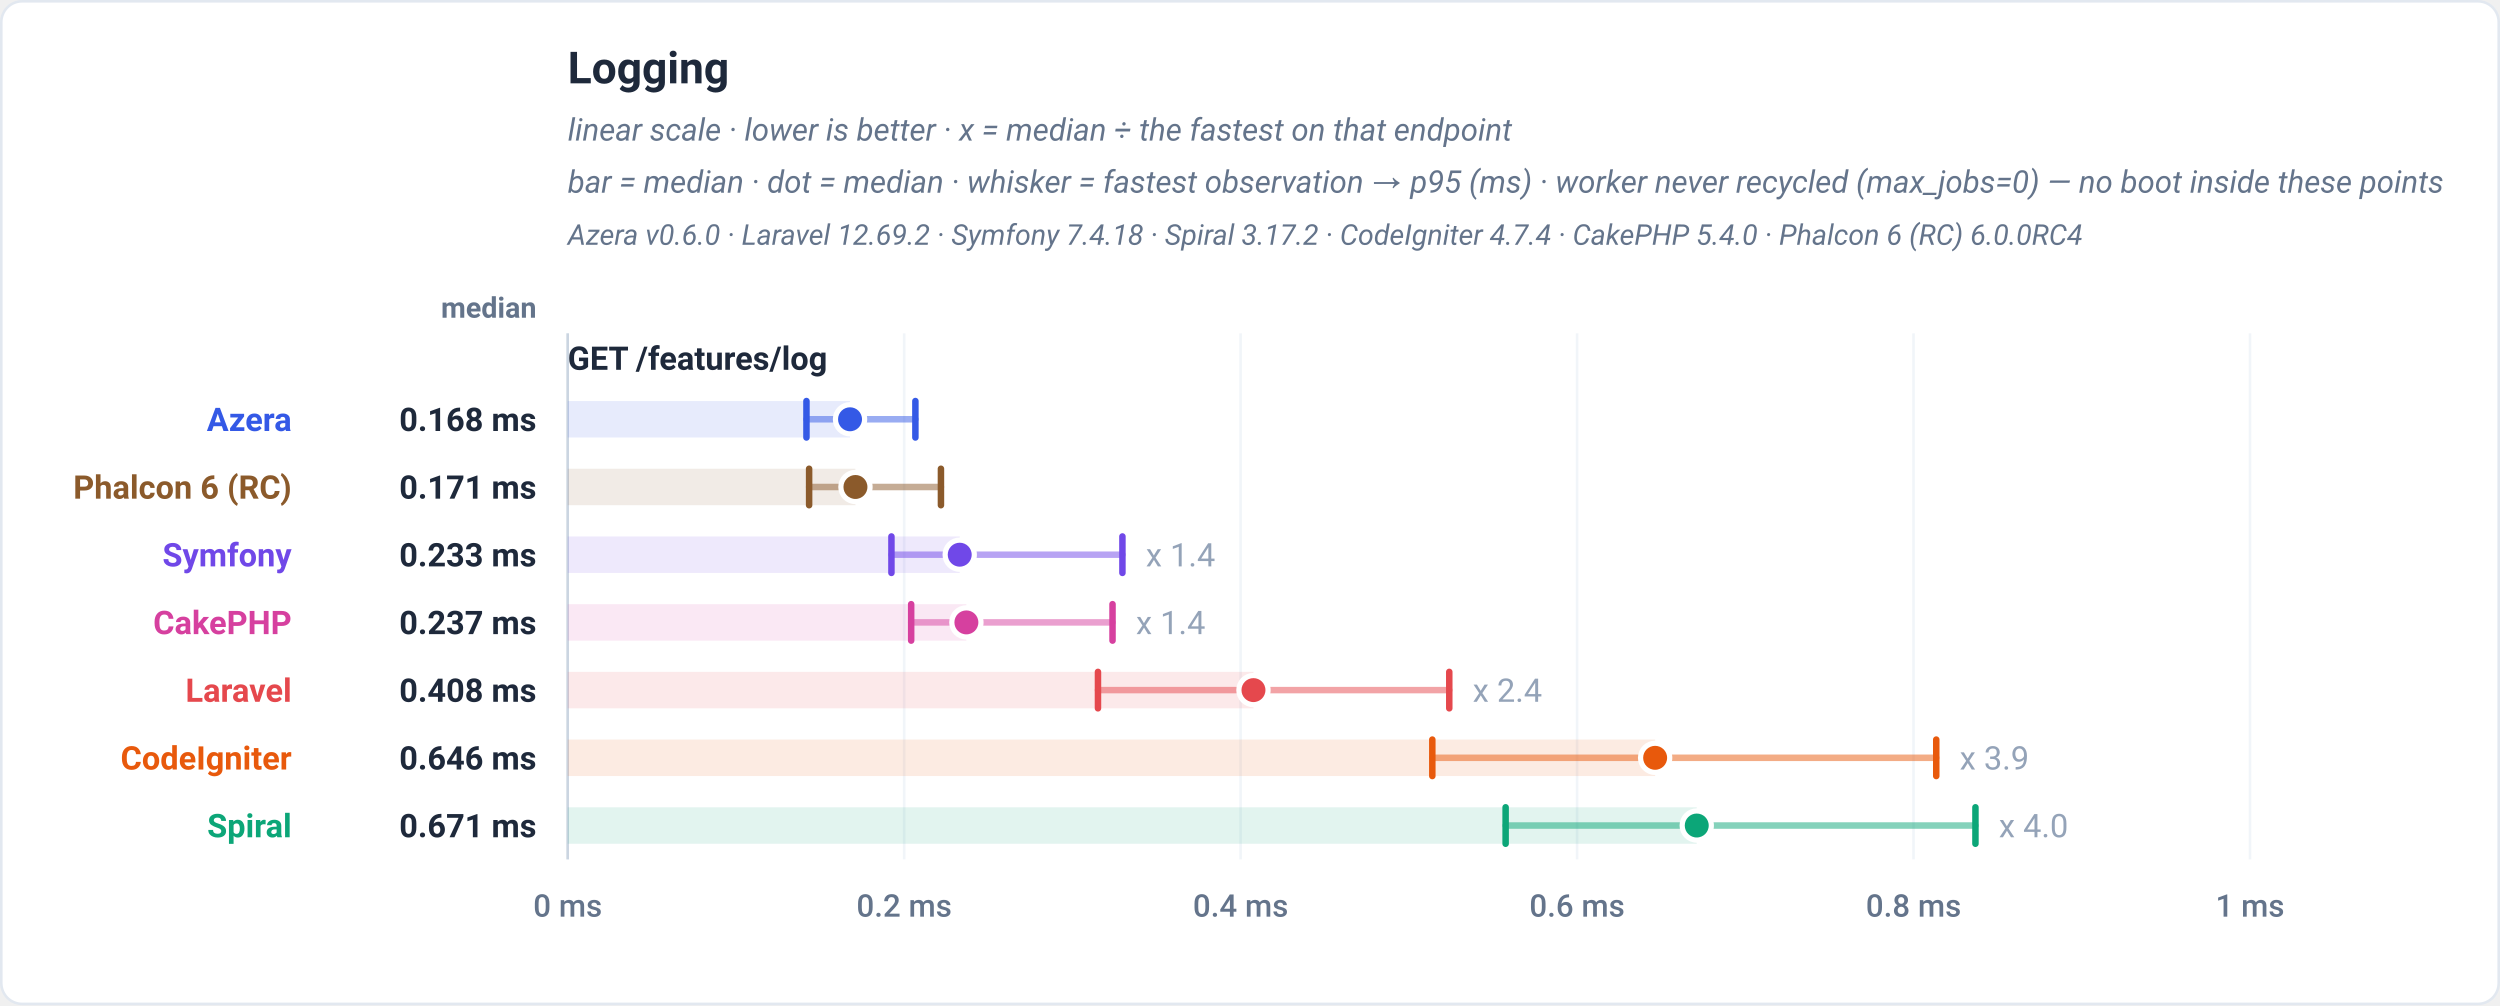
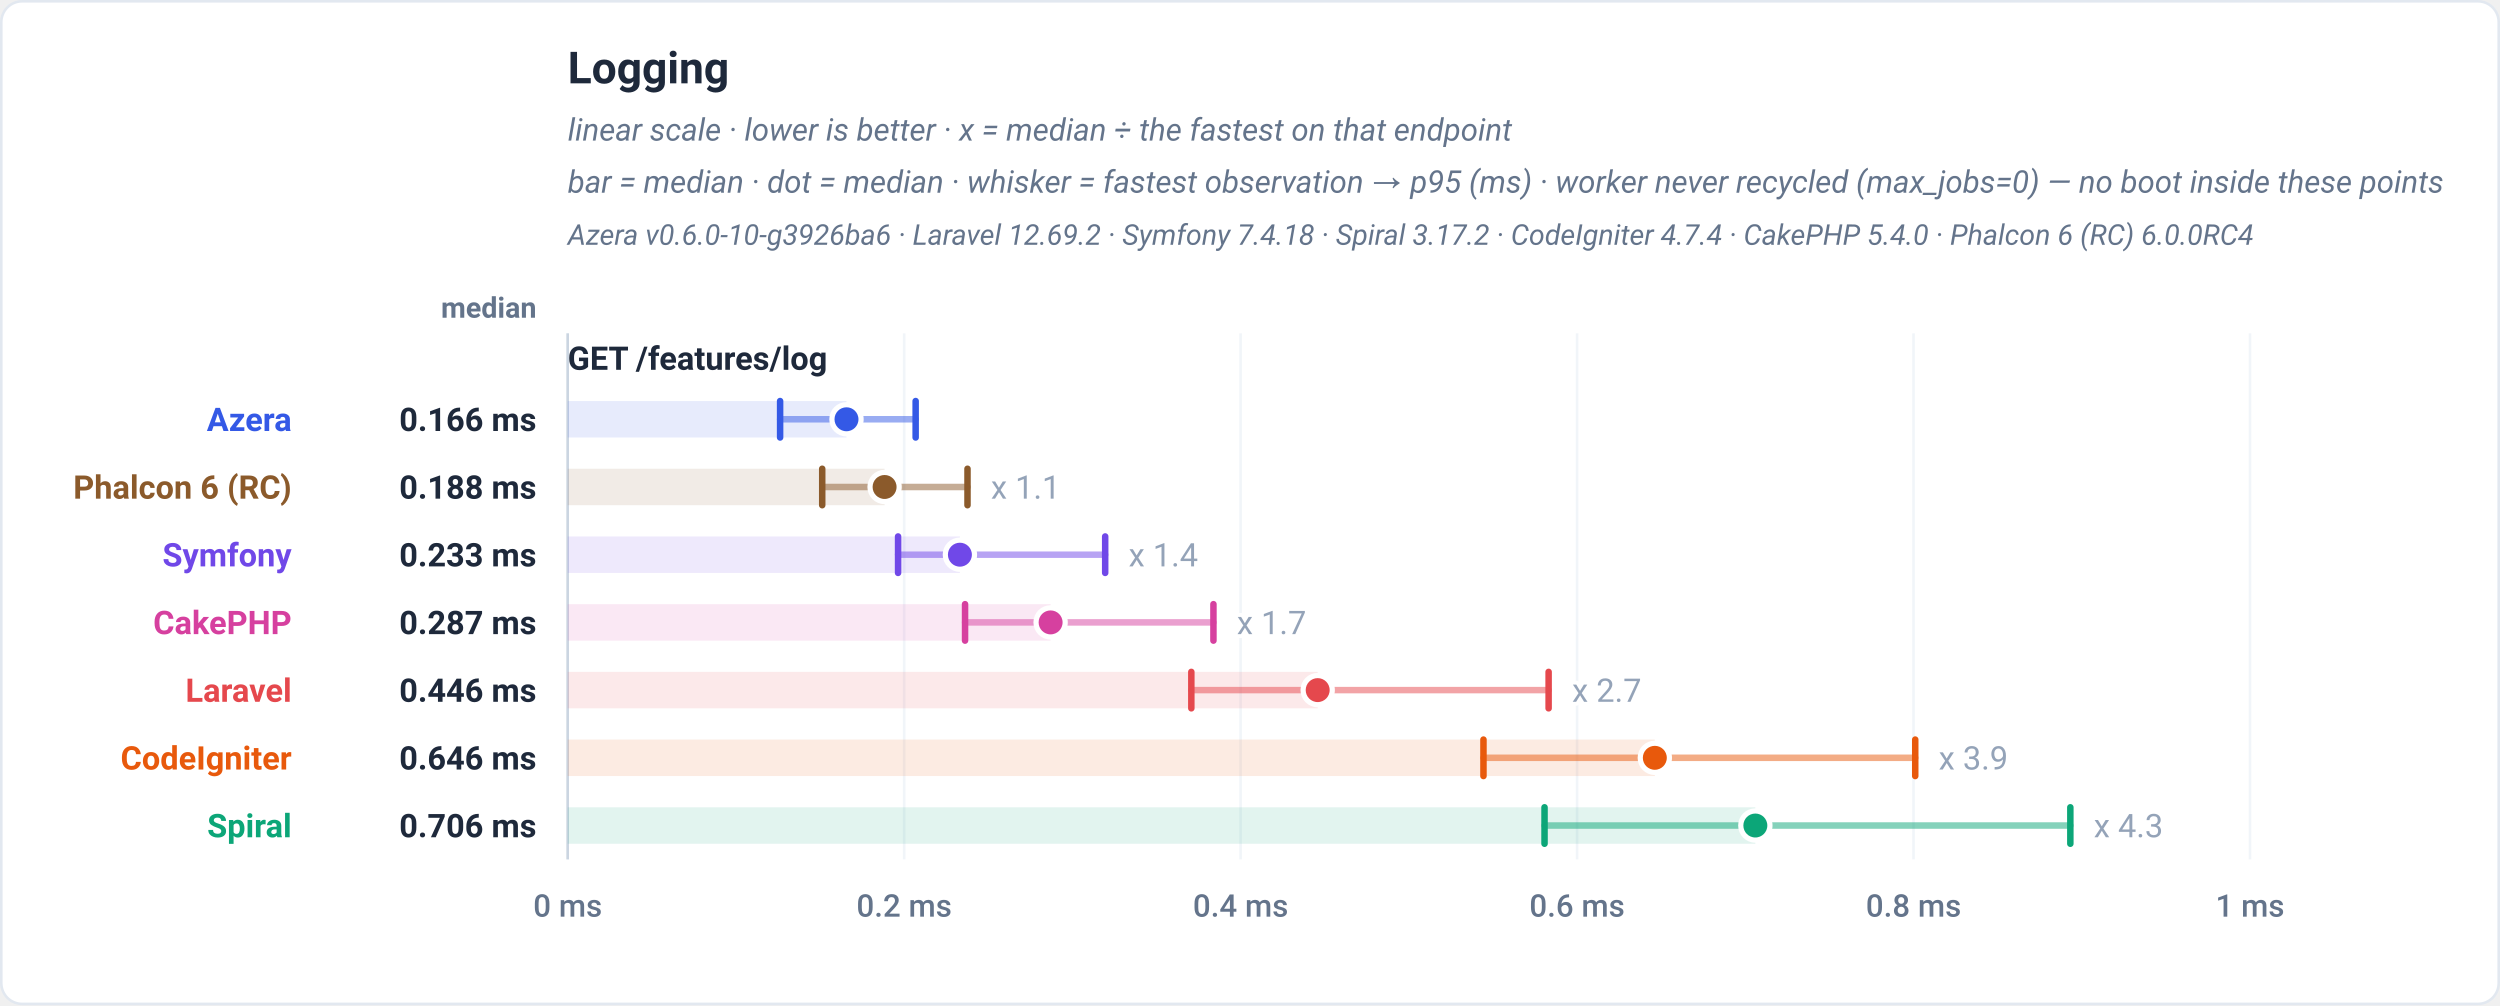
<svg xmlns="http://www.w3.org/2000/svg" viewBox="0 0 960 386" width="960" height="386" role="img" font-family="-apple-system,BlinkMacSystemFont,'Segoe UI',Roboto,Helvetica,Arial,sans-serif">
  <rect x="0.5" y="0.5" width="959" height="385" rx="8" fill="#ffffff" stroke="#e2e8f0" />
  <text x="218" y="32" font-family="-apple-system,BlinkMacSystemFont,'Segoe UI',Roboto,Helvetica,Arial,sans-serif" font-size="17" font-weight="700" fill="#1e293b" text-anchor="start">Logging</text>
  <text x="218" y="54" font-family="-apple-system,BlinkMacSystemFont,'Segoe UI',Roboto,Helvetica,Arial,sans-serif" font-size="12" font-weight="400" fill="#64748b" text-anchor="start" font-style="italic">linear scale · lower is better · x = median ÷ the fastest on that endpoint</text>
  <text x="218" y="74" font-family="-apple-system,BlinkMacSystemFont,'Segoe UI',Roboto,Helvetica,Arial,sans-serif" font-size="12" font-weight="400" fill="#64748b" text-anchor="start" font-style="italic">bar = median · dot = median · whisker = fastest observation → p95 (ms) · worker never recycled (max_jobs=0) — no boot inside these points</text>
-   <text x="218" y="94" font-family="-apple-system,BlinkMacSystemFont,'Segoe UI',Roboto,Helvetica,Arial,sans-serif" font-size="11" font-weight="400" fill="#64748b" text-anchor="start" font-style="italic">Azera v0.6.0 · Laravel 12.69.2 · Symfony 7.4.18 · Spiral 3.17.2 · CodeIgniter 4.7.4 · CakePHP 5.4.0 · Phalcon 6 (RC) 6.0.0RC4</text>
+   <text x="218" y="94" font-family="-apple-system,BlinkMacSystemFont,'Segoe UI',Roboto,Helvetica,Arial,sans-serif" font-size="11" font-weight="400" fill="#64748b" text-anchor="start" font-style="italic">Azera v0.6.0-10-g3926ba6 · Laravel 12.69.2 · Symfony 7.4.18 · Spiral 3.17.2 · CodeIgniter 4.7.4 · CakePHP 5.4.0 · Phalcon 6 (RC) 6.0.0RC4</text>
  <text x="206" y="122" font-family="-apple-system,BlinkMacSystemFont,'Segoe UI',Roboto,Helvetica,Arial,sans-serif" font-size="11" font-weight="600" fill="#64748b" text-anchor="end">median</text>
  <line x1="218" y1="128" x2="218" y2="330" stroke="#f1f5f9" stroke-width="1" />
  <text x="218" y="352" font-family="-apple-system,BlinkMacSystemFont,'Segoe UI',Roboto,Helvetica,Arial,sans-serif" font-size="12" font-weight="500" fill="#64748b" text-anchor="middle">0 ms</text>
  <line x1="347.2" y1="128" x2="347.2" y2="330" stroke="#f1f5f9" stroke-width="1" />
  <text x="347.2" y="352" font-family="-apple-system,BlinkMacSystemFont,'Segoe UI',Roboto,Helvetica,Arial,sans-serif" font-size="12" font-weight="500" fill="#64748b" text-anchor="middle">0.2 ms</text>
  <line x1="476.4" y1="128" x2="476.4" y2="330" stroke="#f1f5f9" stroke-width="1" />
  <text x="476.4" y="352" font-family="-apple-system,BlinkMacSystemFont,'Segoe UI',Roboto,Helvetica,Arial,sans-serif" font-size="12" font-weight="500" fill="#64748b" text-anchor="middle">0.4 ms</text>
  <line x1="605.6" y1="128" x2="605.6" y2="330" stroke="#f1f5f9" stroke-width="1" />
  <text x="605.6" y="352" font-family="-apple-system,BlinkMacSystemFont,'Segoe UI',Roboto,Helvetica,Arial,sans-serif" font-size="12" font-weight="500" fill="#64748b" text-anchor="middle">0.6 ms</text>
  <line x1="734.8" y1="128" x2="734.8" y2="330" stroke="#f1f5f9" stroke-width="1" />
  <text x="734.8" y="352" font-family="-apple-system,BlinkMacSystemFont,'Segoe UI',Roboto,Helvetica,Arial,sans-serif" font-size="12" font-weight="500" fill="#64748b" text-anchor="middle">0.8 ms</text>
  <line x1="864" y1="128" x2="864" y2="330" stroke="#f1f5f9" stroke-width="1" />
  <text x="864" y="352" font-family="-apple-system,BlinkMacSystemFont,'Segoe UI',Roboto,Helvetica,Arial,sans-serif" font-size="12" font-weight="500" fill="#64748b" text-anchor="middle">1 ms</text>
  <line x1="218" y1="128" x2="218" y2="330" stroke="#cbd5e1" stroke-width="1" />
  <text x="218" y="142" font-family="-apple-system,BlinkMacSystemFont,'Segoe UI',Roboto,Helvetica,Arial,sans-serif" font-size="12.5" font-weight="700" fill="#1e293b" text-anchor="start">GET /features/log</text>
-   <rect x="218" y="154" width="108.41" height="14" fill="#3459e6" fill-opacity="0.12" />
-   <line x1="309.68" y1="161" x2="351.51" y2="161" stroke="#3459e6" stroke-width="2.5" stroke-linecap="round" opacity="0.5" />
-   <line x1="309.68" y1="154" x2="309.68" y2="168" stroke="#3459e6" stroke-width="2.5" stroke-linecap="round" />
-   <line x1="351.51" y1="154" x2="351.51" y2="168" stroke="#3459e6" stroke-width="2.5" stroke-linecap="round" />
-   <circle cx="326.41" cy="161" r="5.6" fill="#3459e6" stroke="#ffffff" stroke-width="2" />
+   <rect x="218" y="154" width="107.05" height="14" fill="#3459e6" fill-opacity="0.12" />
+   <line x1="299.56" y1="161" x2="351.61" y2="161" stroke="#3459e6" stroke-width="2.5" stroke-linecap="round" opacity="0.5" />
+   <line x1="299.56" y1="154" x2="299.56" y2="168" stroke="#3459e6" stroke-width="2.5" stroke-linecap="round" />
+   <line x1="351.61" y1="154" x2="351.61" y2="168" stroke="#3459e6" stroke-width="2.5" stroke-linecap="round" />
+   <circle cx="325.05" cy="161" r="5.6" fill="#3459e6" stroke="#ffffff" stroke-width="2" />
  <text x="112" y="165.5" font-family="-apple-system,BlinkMacSystemFont,'Segoe UI',Roboto,Helvetica,Arial,sans-serif" font-size="12.5" font-weight="700" fill="#3459e6" text-anchor="end">Azera</text>
-   <text x="206" y="165.5" font-family="-apple-system,BlinkMacSystemFont,'Segoe UI',Roboto,Helvetica,Arial,sans-serif" font-size="12.5" font-weight="700" fill="#1e293b" text-anchor="end">0.168 ms</text>
-   <rect x="218" y="180" width="110.49" height="14" fill="#8b5a2b" fill-opacity="0.12" />
-   <line x1="310.7" y1="187" x2="361.32" y2="187" stroke="#8b5a2b" stroke-width="2.5" stroke-linecap="round" opacity="0.5" />
-   <line x1="310.7" y1="180" x2="310.7" y2="194" stroke="#8b5a2b" stroke-width="2.5" stroke-linecap="round" />
-   <line x1="361.32" y1="180" x2="361.32" y2="194" stroke="#8b5a2b" stroke-width="2.5" stroke-linecap="round" />
-   <circle cx="328.49" cy="187" r="5.6" fill="#8b5a2b" stroke="#ffffff" stroke-width="2" />
+   <text x="206" y="165.5" font-family="-apple-system,BlinkMacSystemFont,'Segoe UI',Roboto,Helvetica,Arial,sans-serif" font-size="12.5" font-weight="700" fill="#1e293b" text-anchor="end">0.166 ms</text>
+   <rect x="218" y="180" width="121.68" height="14" fill="#8b5a2b" fill-opacity="0.12" />
+   <line x1="315.73" y1="187" x2="371.52" y2="187" stroke="#8b5a2b" stroke-width="2.5" stroke-linecap="round" opacity="0.5" />
+   <line x1="315.73" y1="180" x2="315.73" y2="194" stroke="#8b5a2b" stroke-width="2.5" stroke-linecap="round" />
+   <line x1="371.52" y1="180" x2="371.52" y2="194" stroke="#8b5a2b" stroke-width="2.5" stroke-linecap="round" />
+   <circle cx="339.68" cy="187" r="5.6" fill="#8b5a2b" stroke="#ffffff" stroke-width="2" />
+   <text x="380.52" y="191.5" font-family="-apple-system,BlinkMacSystemFont,'Segoe UI',Roboto,Helvetica,Arial,sans-serif" font-size="12.5" font-weight="400" fill="#94a3b8" text-anchor="start" stroke="#ffffff" stroke-width="3" paint-order="stroke" stroke-linejoin="round">x 1.1</text>
  <text x="112" y="191.5" font-family="-apple-system,BlinkMacSystemFont,'Segoe UI',Roboto,Helvetica,Arial,sans-serif" font-size="12.5" font-weight="700" fill="#8b5a2b" text-anchor="end">Phalcon 6 (RC)</text>
-   <text x="206" y="191.5" font-family="-apple-system,BlinkMacSystemFont,'Segoe UI',Roboto,Helvetica,Arial,sans-serif" font-size="12.5" font-weight="700" fill="#1e293b" text-anchor="end">0.171 ms</text>
-   <rect x="218" y="206" width="150.53" height="14" fill="#7048e8" fill-opacity="0.12" />
-   <line x1="342.31" y1="213" x2="431.01" y2="213" stroke="#7048e8" stroke-width="2.5" stroke-linecap="round" opacity="0.5" />
-   <line x1="342.31" y1="206" x2="342.31" y2="220" stroke="#7048e8" stroke-width="2.5" stroke-linecap="round" />
-   <line x1="431.01" y1="206" x2="431.01" y2="220" stroke="#7048e8" stroke-width="2.5" stroke-linecap="round" />
-   <circle cx="368.53" cy="213" r="5.6" fill="#7048e8" stroke="#ffffff" stroke-width="2" />
-   <text x="440.01" y="217.5" font-family="-apple-system,BlinkMacSystemFont,'Segoe UI',Roboto,Helvetica,Arial,sans-serif" font-size="12.5" font-weight="400" fill="#94a3b8" text-anchor="start" stroke="#ffffff" stroke-width="3" paint-order="stroke" stroke-linejoin="round">x 1.4</text>
+   <text x="206" y="191.5" font-family="-apple-system,BlinkMacSystemFont,'Segoe UI',Roboto,Helvetica,Arial,sans-serif" font-size="12.5" font-weight="700" fill="#1e293b" text-anchor="end">0.188 ms</text>
+   <rect x="218" y="206" width="150.6" height="14" fill="#7048e8" fill-opacity="0.12" />
+   <line x1="344.86" y1="213" x2="424.39" y2="213" stroke="#7048e8" stroke-width="2.5" stroke-linecap="round" opacity="0.5" />
+   <line x1="344.86" y1="206" x2="344.86" y2="220" stroke="#7048e8" stroke-width="2.5" stroke-linecap="round" />
+   <line x1="424.39" y1="206" x2="424.39" y2="220" stroke="#7048e8" stroke-width="2.5" stroke-linecap="round" />
+   <circle cx="368.6" cy="213" r="5.6" fill="#7048e8" stroke="#ffffff" stroke-width="2" />
+   <text x="433.39" y="217.5" font-family="-apple-system,BlinkMacSystemFont,'Segoe UI',Roboto,Helvetica,Arial,sans-serif" font-size="12.5" font-weight="400" fill="#94a3b8" text-anchor="start" stroke="#ffffff" stroke-width="3" paint-order="stroke" stroke-linejoin="round">x 1.4</text>
  <text x="112" y="217.5" font-family="-apple-system,BlinkMacSystemFont,'Segoe UI',Roboto,Helvetica,Arial,sans-serif" font-size="12.5" font-weight="700" fill="#7048e8" text-anchor="end">Symfony</text>
  <text x="206" y="217.5" font-family="-apple-system,BlinkMacSystemFont,'Segoe UI',Roboto,Helvetica,Arial,sans-serif" font-size="12.5" font-weight="700" fill="#1e293b" text-anchor="end">0.233 ms</text>
-   <rect x="218" y="232" width="153.09" height="14" fill="#d6409f" fill-opacity="0.12" />
-   <line x1="349.89" y1="239" x2="427.21" y2="239" stroke="#d6409f" stroke-width="2.5" stroke-linecap="round" opacity="0.5" />
-   <line x1="349.89" y1="232" x2="349.89" y2="246" stroke="#d6409f" stroke-width="2.5" stroke-linecap="round" />
-   <line x1="427.21" y1="232" x2="427.21" y2="246" stroke="#d6409f" stroke-width="2.5" stroke-linecap="round" />
-   <circle cx="371.09" cy="239" r="5.6" fill="#d6409f" stroke="#ffffff" stroke-width="2" />
-   <text x="436.21" y="243.5" font-family="-apple-system,BlinkMacSystemFont,'Segoe UI',Roboto,Helvetica,Arial,sans-serif" font-size="12.5" font-weight="400" fill="#94a3b8" text-anchor="start" stroke="#ffffff" stroke-width="3" paint-order="stroke" stroke-linejoin="round">x 1.4</text>
+   <rect x="218" y="232" width="185.43" height="14" fill="#d6409f" fill-opacity="0.12" />
+   <line x1="370.58" y1="239" x2="465.96" y2="239" stroke="#d6409f" stroke-width="2.5" stroke-linecap="round" opacity="0.5" />
+   <line x1="370.58" y1="232" x2="370.58" y2="246" stroke="#d6409f" stroke-width="2.5" stroke-linecap="round" />
+   <line x1="465.96" y1="232" x2="465.96" y2="246" stroke="#d6409f" stroke-width="2.5" stroke-linecap="round" />
+   <circle cx="403.43" cy="239" r="5.6" fill="#d6409f" stroke="#ffffff" stroke-width="2" />
+   <text x="474.96" y="243.5" font-family="-apple-system,BlinkMacSystemFont,'Segoe UI',Roboto,Helvetica,Arial,sans-serif" font-size="12.5" font-weight="400" fill="#94a3b8" text-anchor="start" stroke="#ffffff" stroke-width="3" paint-order="stroke" stroke-linejoin="round">x 1.7</text>
  <text x="112" y="243.5" font-family="-apple-system,BlinkMacSystemFont,'Segoe UI',Roboto,Helvetica,Arial,sans-serif" font-size="12.5" font-weight="700" fill="#d6409f" text-anchor="end">CakePHP</text>
-   <text x="206" y="243.5" font-family="-apple-system,BlinkMacSystemFont,'Segoe UI',Roboto,Helvetica,Arial,sans-serif" font-size="12.5" font-weight="700" fill="#1e293b" text-anchor="end">0.237 ms</text>
-   <rect x="218" y="258" width="263.33" height="14" fill="#e5484d" fill-opacity="0.12" />
-   <line x1="421.62" y1="265" x2="556.52" y2="265" stroke="#e5484d" stroke-width="2.5" stroke-linecap="round" opacity="0.5" />
-   <line x1="421.62" y1="258" x2="421.62" y2="272" stroke="#e5484d" stroke-width="2.5" stroke-linecap="round" />
-   <line x1="556.52" y1="258" x2="556.52" y2="272" stroke="#e5484d" stroke-width="2.5" stroke-linecap="round" />
-   <circle cx="481.33" cy="265" r="5.6" fill="#e5484d" stroke="#ffffff" stroke-width="2" />
-   <text x="565.52" y="269.5" font-family="-apple-system,BlinkMacSystemFont,'Segoe UI',Roboto,Helvetica,Arial,sans-serif" font-size="12.5" font-weight="400" fill="#94a3b8" text-anchor="start" stroke="#ffffff" stroke-width="3" paint-order="stroke" stroke-linejoin="round">x 2.4</text>
+   <text x="206" y="243.5" font-family="-apple-system,BlinkMacSystemFont,'Segoe UI',Roboto,Helvetica,Arial,sans-serif" font-size="12.5" font-weight="700" fill="#1e293b" text-anchor="end">0.287 ms</text>
+   <rect x="218" y="258" width="287.99" height="14" fill="#e5484d" fill-opacity="0.12" />
+   <line x1="457.47" y1="265" x2="594.67" y2="265" stroke="#e5484d" stroke-width="2.5" stroke-linecap="round" opacity="0.5" />
+   <line x1="457.47" y1="258" x2="457.47" y2="272" stroke="#e5484d" stroke-width="2.5" stroke-linecap="round" />
+   <line x1="594.67" y1="258" x2="594.67" y2="272" stroke="#e5484d" stroke-width="2.5" stroke-linecap="round" />
+   <circle cx="505.99" cy="265" r="5.6" fill="#e5484d" stroke="#ffffff" stroke-width="2" />
+   <text x="603.67" y="269.5" font-family="-apple-system,BlinkMacSystemFont,'Segoe UI',Roboto,Helvetica,Arial,sans-serif" font-size="12.5" font-weight="400" fill="#94a3b8" text-anchor="start" stroke="#ffffff" stroke-width="3" paint-order="stroke" stroke-linejoin="round">x 2.7</text>
  <text x="112" y="269.5" font-family="-apple-system,BlinkMacSystemFont,'Segoe UI',Roboto,Helvetica,Arial,sans-serif" font-size="12.5" font-weight="700" fill="#e5484d" text-anchor="end">Laravel</text>
-   <text x="206" y="269.5" font-family="-apple-system,BlinkMacSystemFont,'Segoe UI',Roboto,Helvetica,Arial,sans-serif" font-size="12.5" font-weight="700" fill="#1e293b" text-anchor="end">0.408 ms</text>
-   <rect x="218" y="284" width="417.57" height="14" fill="#e8590c" fill-opacity="0.12" />
-   <line x1="550.01" y1="291" x2="743.52" y2="291" stroke="#e8590c" stroke-width="2.5" stroke-linecap="round" opacity="0.5" />
-   <line x1="550.01" y1="284" x2="550.01" y2="298" stroke="#e8590c" stroke-width="2.5" stroke-linecap="round" />
-   <line x1="743.52" y1="284" x2="743.52" y2="298" stroke="#e8590c" stroke-width="2.5" stroke-linecap="round" />
-   <circle cx="635.57" cy="291" r="5.6" fill="#e8590c" stroke="#ffffff" stroke-width="2" />
-   <text x="752.52" y="295.5" font-family="-apple-system,BlinkMacSystemFont,'Segoe UI',Roboto,Helvetica,Arial,sans-serif" font-size="12.5" font-weight="400" fill="#94a3b8" text-anchor="start" stroke="#ffffff" stroke-width="3" paint-order="stroke" stroke-linejoin="round">x 3.9</text>
+   <text x="206" y="269.5" font-family="-apple-system,BlinkMacSystemFont,'Segoe UI',Roboto,Helvetica,Arial,sans-serif" font-size="12.5" font-weight="700" fill="#1e293b" text-anchor="end">0.446 ms</text>
+   <rect x="218" y="284" width="417.45" height="14" fill="#e8590c" fill-opacity="0.12" />
+   <line x1="569.65" y1="291" x2="735.45" y2="291" stroke="#e8590c" stroke-width="2.5" stroke-linecap="round" opacity="0.5" />
+   <line x1="569.65" y1="284" x2="569.65" y2="298" stroke="#e8590c" stroke-width="2.5" stroke-linecap="round" />
+   <line x1="735.45" y1="284" x2="735.45" y2="298" stroke="#e8590c" stroke-width="2.5" stroke-linecap="round" />
+   <circle cx="635.45" cy="291" r="5.6" fill="#e8590c" stroke="#ffffff" stroke-width="2" />
+   <text x="744.45" y="295.5" font-family="-apple-system,BlinkMacSystemFont,'Segoe UI',Roboto,Helvetica,Arial,sans-serif" font-size="12.5" font-weight="400" fill="#94a3b8" text-anchor="start" stroke="#ffffff" stroke-width="3" paint-order="stroke" stroke-linejoin="round">x 3.9</text>
  <text x="112" y="295.5" font-family="-apple-system,BlinkMacSystemFont,'Segoe UI',Roboto,Helvetica,Arial,sans-serif" font-size="12.5" font-weight="700" fill="#e8590c" text-anchor="end">CodeIgniter</text>
  <text x="206" y="295.5" font-family="-apple-system,BlinkMacSystemFont,'Segoe UI',Roboto,Helvetica,Arial,sans-serif" font-size="12.5" font-weight="700" fill="#1e293b" text-anchor="end">0.646 ms</text>
-   <rect x="218" y="310" width="433.55" height="14" fill="#0ca678" fill-opacity="0.12" />
-   <line x1="578.16" y1="317" x2="758.57" y2="317" stroke="#0ca678" stroke-width="2.5" stroke-linecap="round" opacity="0.5" />
-   <line x1="578.16" y1="310" x2="578.16" y2="324" stroke="#0ca678" stroke-width="2.5" stroke-linecap="round" />
-   <line x1="758.57" y1="310" x2="758.57" y2="324" stroke="#0ca678" stroke-width="2.5" stroke-linecap="round" />
-   <circle cx="651.55" cy="317" r="5.6" fill="#0ca678" stroke="#ffffff" stroke-width="2" />
-   <text x="767.57" y="321.5" font-family="-apple-system,BlinkMacSystemFont,'Segoe UI',Roboto,Helvetica,Arial,sans-serif" font-size="12.5" font-weight="400" fill="#94a3b8" text-anchor="start" stroke="#ffffff" stroke-width="3" paint-order="stroke" stroke-linejoin="round">x 4.0</text>
+   <rect x="218" y="310" width="456.05" height="14" fill="#0ca678" fill-opacity="0.12" />
+   <line x1="593.1" y1="317" x2="795.01" y2="317" stroke="#0ca678" stroke-width="2.5" stroke-linecap="round" opacity="0.5" />
+   <line x1="593.1" y1="310" x2="593.1" y2="324" stroke="#0ca678" stroke-width="2.5" stroke-linecap="round" />
+   <line x1="795.01" y1="310" x2="795.01" y2="324" stroke="#0ca678" stroke-width="2.5" stroke-linecap="round" />
+   <circle cx="674.05" cy="317" r="5.6" fill="#0ca678" stroke="#ffffff" stroke-width="2" />
+   <text x="804.01" y="321.5" font-family="-apple-system,BlinkMacSystemFont,'Segoe UI',Roboto,Helvetica,Arial,sans-serif" font-size="12.5" font-weight="400" fill="#94a3b8" text-anchor="start" stroke="#ffffff" stroke-width="3" paint-order="stroke" stroke-linejoin="round">x 4.3</text>
  <text x="112" y="321.5" font-family="-apple-system,BlinkMacSystemFont,'Segoe UI',Roboto,Helvetica,Arial,sans-serif" font-size="12.5" font-weight="700" fill="#0ca678" text-anchor="end">Spiral</text>
-   <text x="206" y="321.5" font-family="-apple-system,BlinkMacSystemFont,'Segoe UI',Roboto,Helvetica,Arial,sans-serif" font-size="12.5" font-weight="700" fill="#1e293b" text-anchor="end">0.671 ms</text>
+   <text x="206" y="321.5" font-family="-apple-system,BlinkMacSystemFont,'Segoe UI',Roboto,Helvetica,Arial,sans-serif" font-size="12.5" font-weight="700" fill="#1e293b" text-anchor="end">0.706 ms</text>
</svg>
